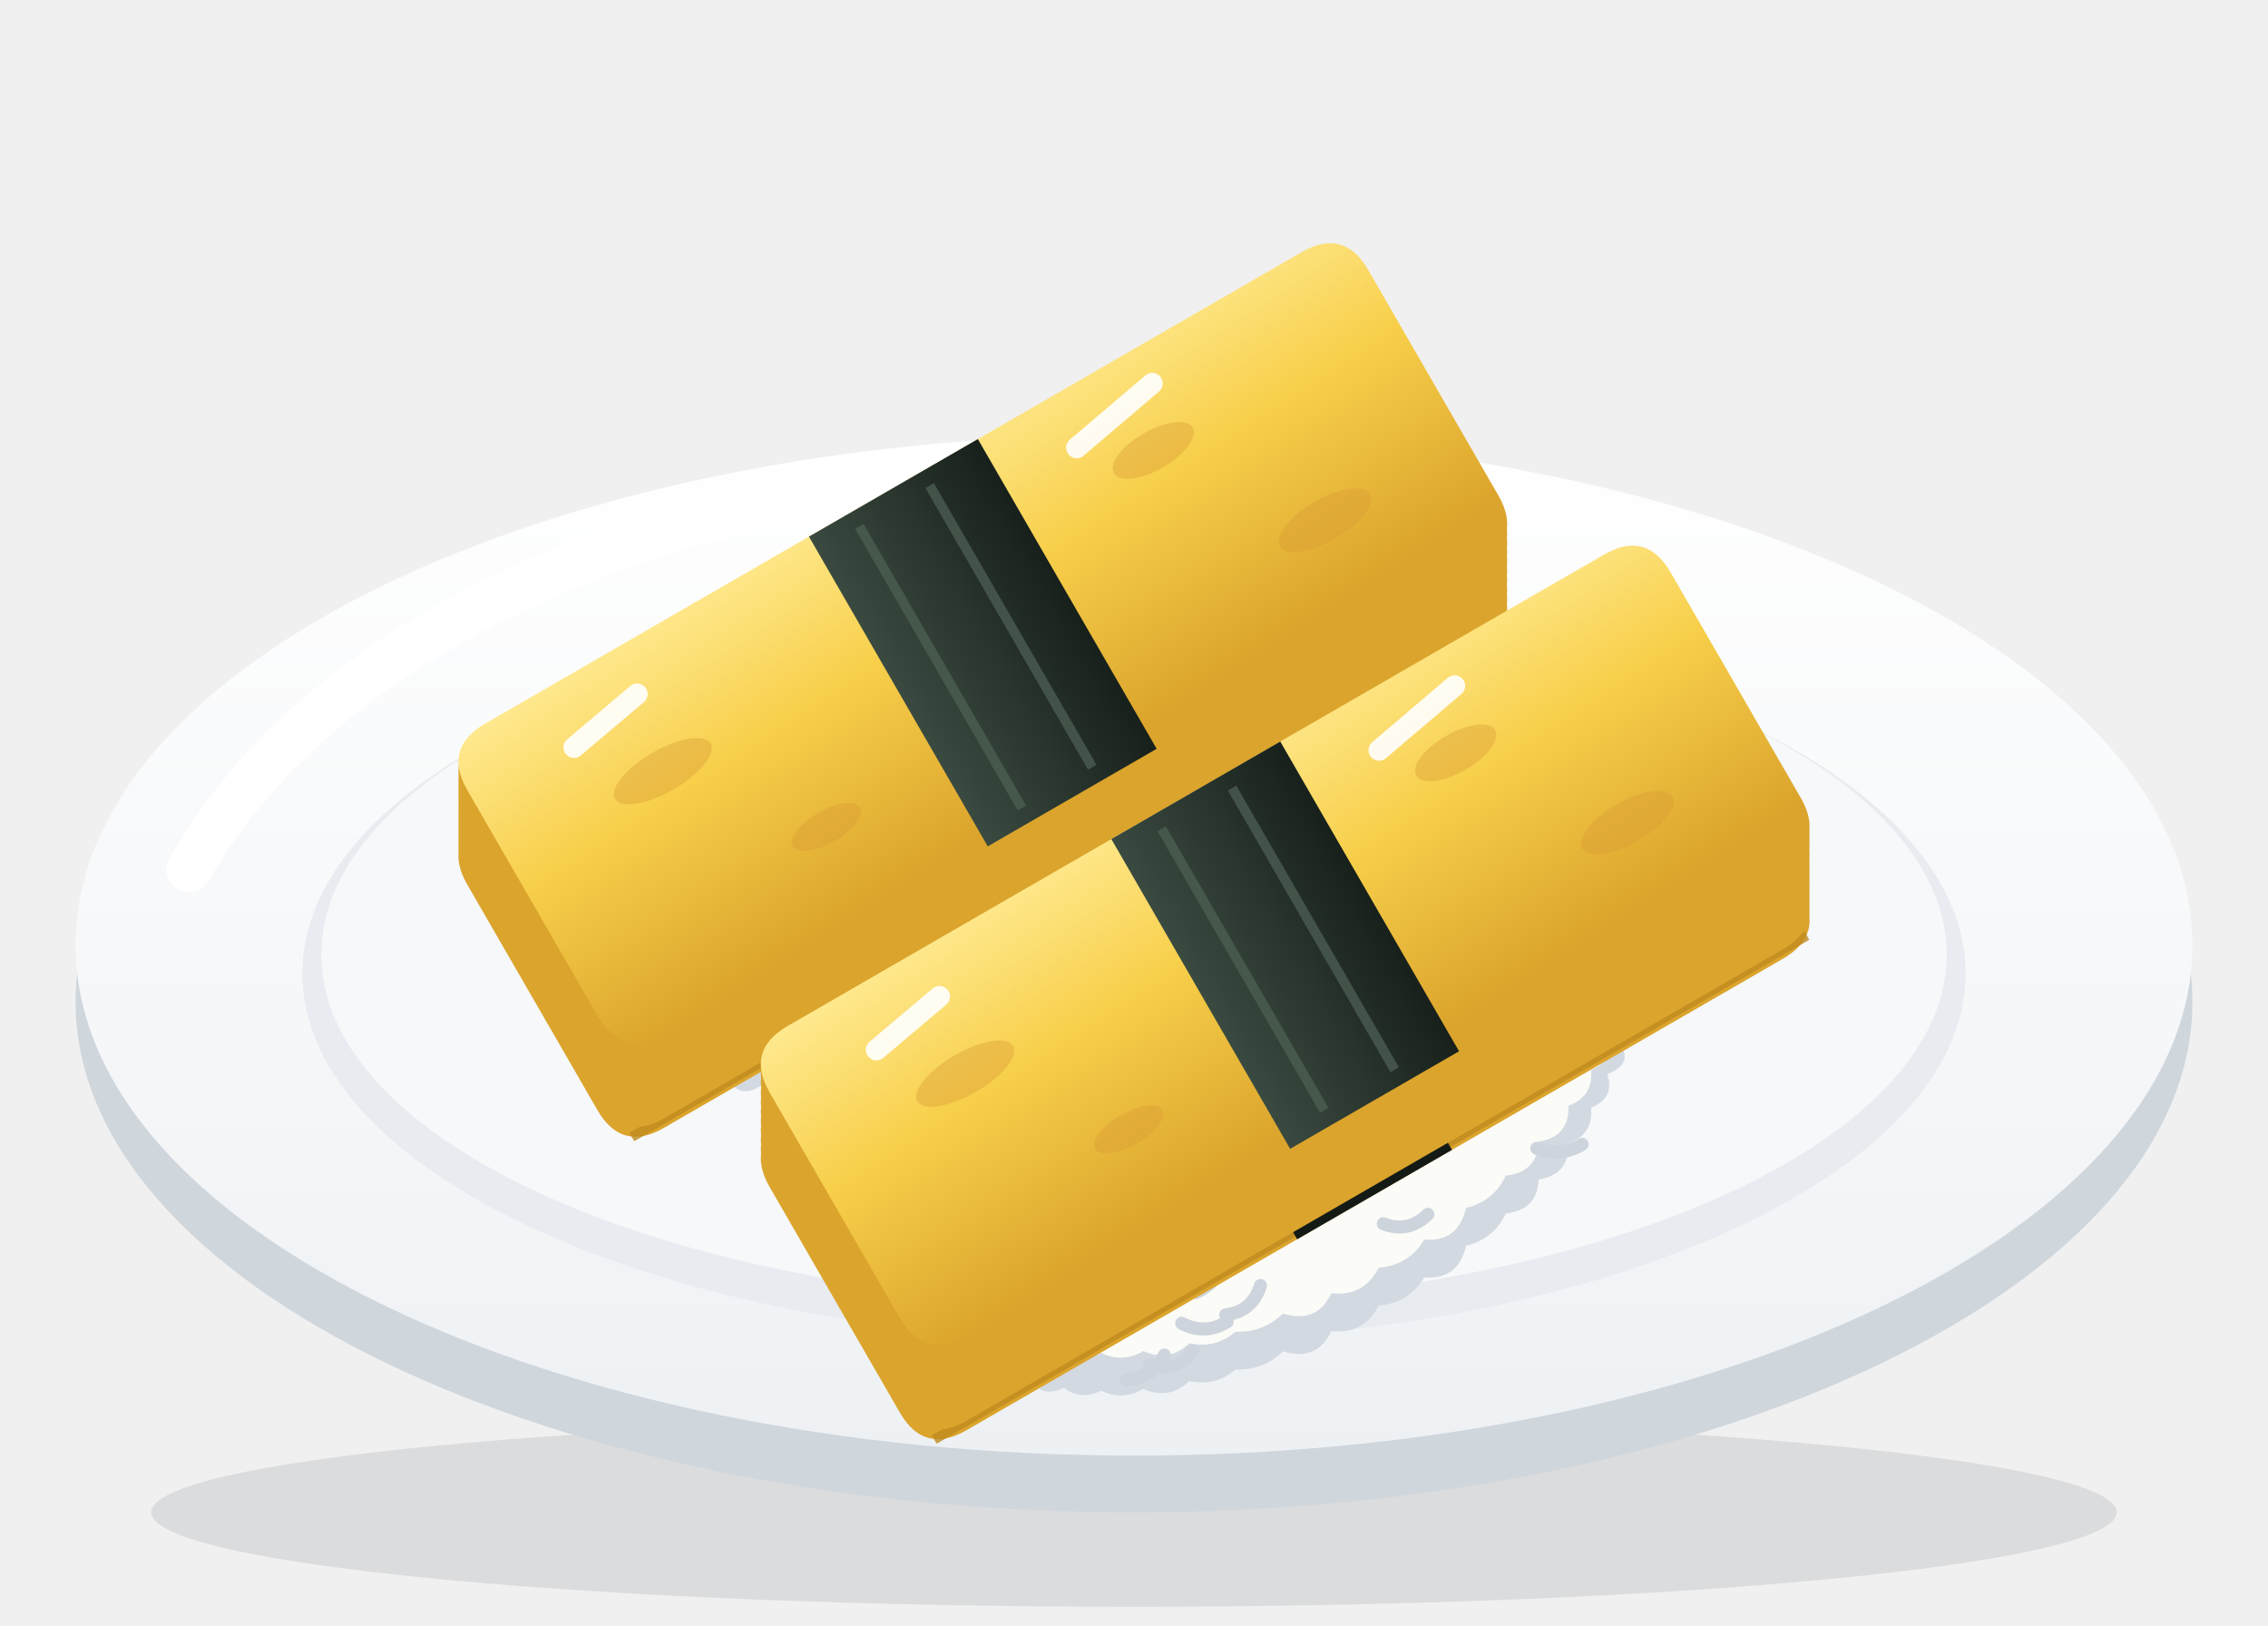
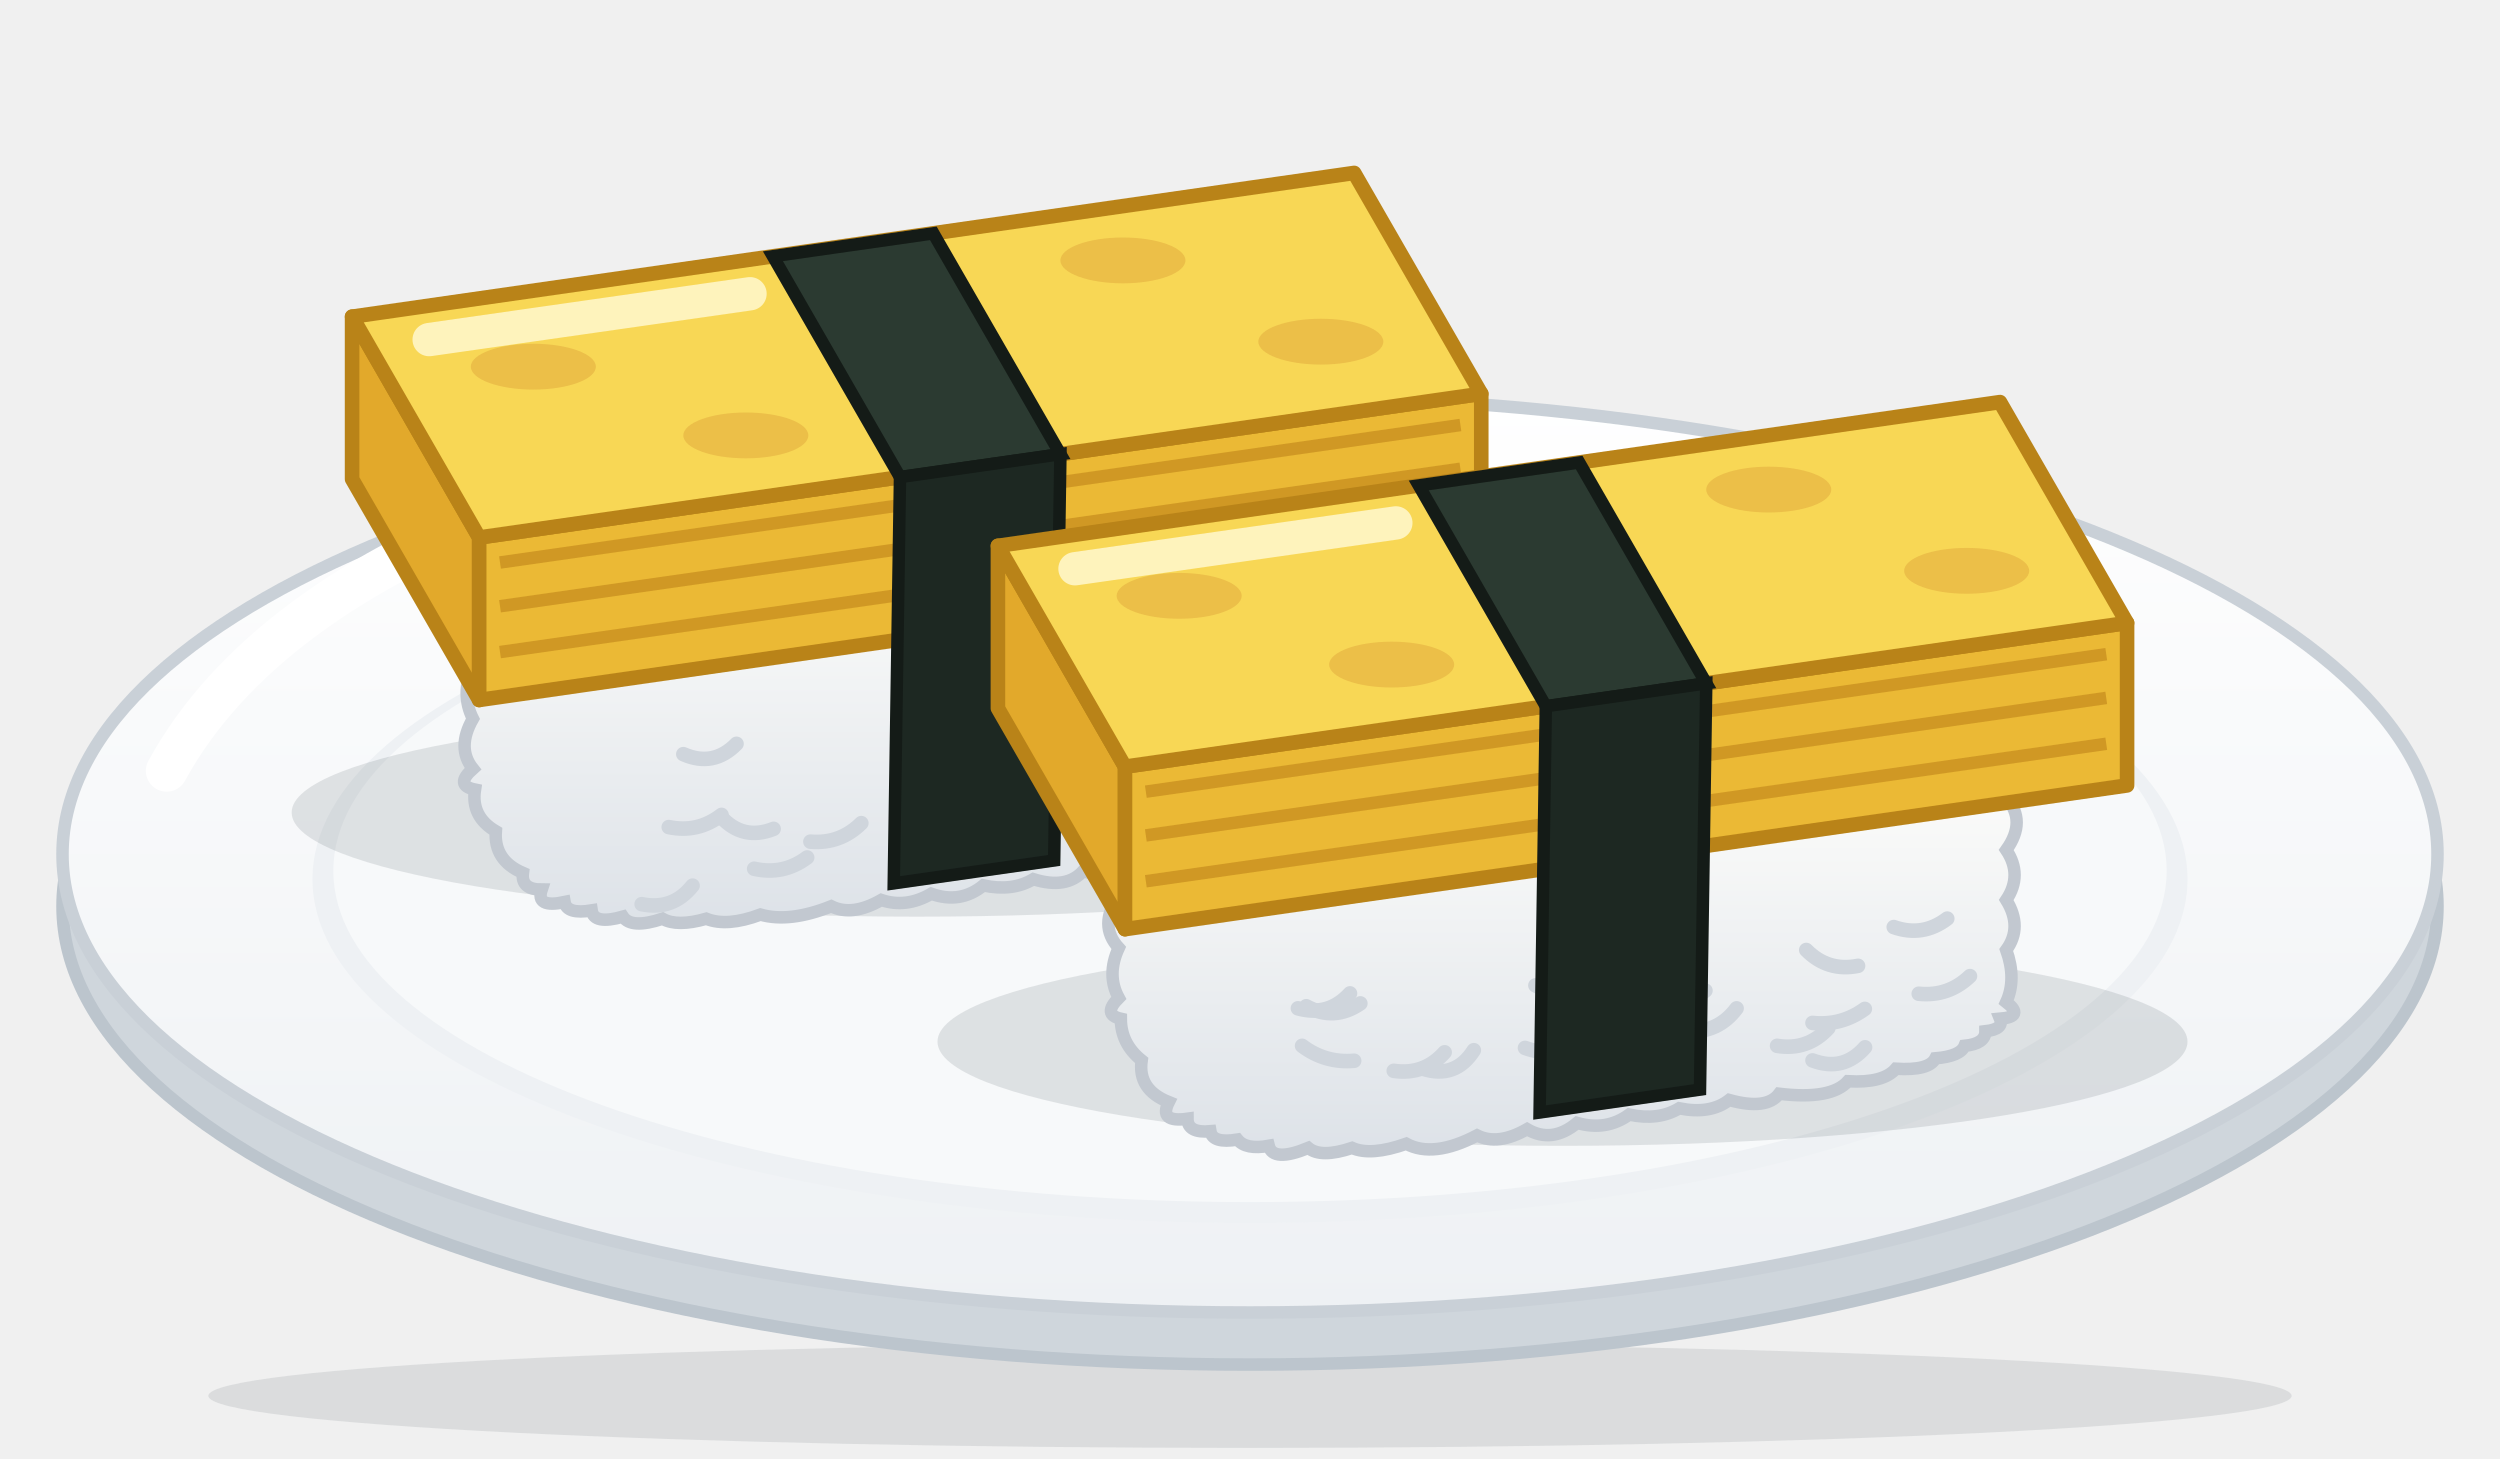
- <svg xmlns="http://www.w3.org/2000/svg" viewBox="0 10 120 86">
+ <svg xmlns="http://www.w3.org/2000/svg" viewBox="0 24 120 70">
  <defs>
    <filter id="soft" x="-20%" y="-50%" width="140%" height="200%">
-       <feGaussianBlur stdDeviation="0.8" />
+       <feGaussianBlur stdDeviation="0.7" />
    </filter>
    <linearGradient id="plate" x1="0" y1="0" x2="0" y2="1">
      <stop offset="0" stop-color="#ffffff" />
      <stop offset="1" stop-color="#eef1f4" />
    </linearGradient>
-     <linearGradient id="t" x1="0" y1="0" x2="0.15" y2="1">
-       <stop offset="0" stop-color="#ffe98f" />
-       <stop offset="0.45" stop-color="#f7cf4a" />
-       <stop offset="1" stop-color="#dba42c" />
+     <linearGradient id="rice" x1="0" y1="0" x2="0" y2="1">
+       <stop offset="0.3" stop-color="#fdfdfb" />
+       <stop offset="1" stop-color="#dde2e8" />
    </linearGradient>
-     <linearGradient id="band" x1="0" y1="0" x2="1" y2="0">
-       <stop offset="0" stop-color="#3a4a40" />
+     <linearGradient id="nori" x1="0" y1="0" x2="1" y2="0">
+       <stop offset="0" stop-color="#2b3830" />
+       <stop offset="0.35" stop-color="#3d4c43" />
      <stop offset="1" stop-color="#18201b" />
    </linearGradient>
+     <radialGradient id="roe" cx="0.36" cy="0.32" r="0.72">
+       <stop offset="0" stop-color="#ffc99c" />
+       <stop offset="0.4" stop-color="#f7702e" />
+       <stop offset="0.85" stop-color="#cf3c10" />
+       <stop offset="1" stop-color="#93270a" />
+     </radialGradient>
  </defs>
-   <ellipse cx="60" cy="90" rx="52" ry="5" fill="#1c2b36" opacity="0.10" />
-   <ellipse cx="60" cy="63" rx="56" ry="27" fill="#cfd6dc" />
-   <ellipse cx="60" cy="60" rx="56" ry="27" fill="url(#plate)" />
-   <ellipse cx="60" cy="61.5" rx="44" ry="19.5" fill="#e8ecf0" />
-   <ellipse cx="60" cy="60.5" rx="43" ry="18.5" fill="#f6f8fa" />
-   <path d="M10 56 C18 42 38 35 60 34" fill="none" stroke="#fff" stroke-width="2.4" stroke-linecap="round" />
-   <g transform="translate(52 54.5) rotate(-30) scale(0.86)">
-     <path d="M23 0 Q23.8 0.9 22.8 1.6 Q23.4 2.9 22.1 3.2 Q22.7 4.9 20.9 4.8 Q21 6.4 19.3 6.2 Q18.8 7.4 17.4 7.5 Q16.8 9.2 15.1 8.7 Q14.1 9.9 12.4 9.7 Q11.2 10.9 9.6 10.5 Q8.1 11.3 6.5 11 Q5 11.8 3.3 11.4 Q1.7 12.1 0 11.5 Q-1.7 12.1 -3.3 11.4 Q-5 12 -6.5 11 Q-8.3 12.2 -9.6 10.5 Q-11.3 11.2 -12.4 9.7 Q-14.3 10.5 -15.1 8.7 Q-16.8 9.3 -17.4 7.5 Q-19.2 8 -19.3 6.2 Q-20.9 6.3 -20.9 4.8 Q-22.3 4.5 -22.1 3.2 Q-23.1 2.7 -22.8 1.6 Q-23.6 0.9 -23 0 Q-23.7 -0.9 -22.8 -1.6 Q-23.4 -2.8 -22.1 -3.2 Q-22.3 -4.6 -20.9 -4.8 Q-20.6 -6 -19.3 -6.2 Q-19 -7.8 -17.4 -7.5 Q-16.6 -8.9 -15.1 -8.7 Q-14.2 -10.4 -12.4 -9.7 Q-11.2 -10.7 -9.6 -10.5 Q-8.1 -11.3 -6.5 -11 Q-5 -11.9 -3.3 -11.4 Q-1.7 -12.6 -0 -11.5 Q1.7 -12.1 3.3 -11.4 Q5 -12.2 6.5 -11 Q8.1 -11.3 9.6 -10.5 Q11.3 -11.3 12.4 -9.7 Q14.1 -10 15.1 -8.7 Q16.6 -8.9 17.4 -7.5 Q19 -7.8 19.3 -6.2 Q20.5 -5.9 20.9 -4.8 Q22.1 -4.4 22.1 -3.2 Q23 -2.7 22.8 -1.6 Q24 -1 23 0 Z" fill="#d3d9e1" />
+   <ellipse cx="60" cy="91" rx="50" ry="2.5" fill="#1c2b36" opacity="0.10" />
+   <ellipse cx="60" cy="67.5" rx="57" ry="22" fill="#cfd6dc" stroke="#bcc5cd" stroke-width="0.6" />
+   <ellipse cx="60" cy="65" rx="57" ry="22" fill="url(#plate)" stroke="#c9d0d7" stroke-width="0.6" />
+   <ellipse cx="60" cy="66.2" rx="45" ry="16.5" fill="#eef1f4" />
+   <ellipse cx="60" cy="65.8" rx="44" ry="15.9" fill="#f7f9fa" />
+   <path d="M8 61 C14 50 32 44 54 43" fill="none" stroke="#fff" stroke-width="2" stroke-linecap="round" />
+   <g>
+     <ellipse cx="44" cy="63" rx="30" ry="5" fill="#1c2b36" opacity="0.12" />
+     <path d="M22.7 51.2 Q22.3 50.7 23 50.4 Q22.3 49.8 23.7 49.7 Q23.7 48.7 25.7 48.2 Q26.1 47.3 27.7 46.8 Q27.3 46.1 28.6 46.3 Q28.4 45.6 29.7 45.8 Q29.8 45.2 31.2 45.4 Q31.7 44.8 33.1 44.9 Q33.8 44.1 35.7 44.5 Q36.6 43.4 38.6 44 Q39.7 43 41.5 43.6 Q42.8 42.4 44.4 43.2 Q46 42 47.3 42.8 Q49 41.6 50 42.5 Q51.3 41.9 52.1 42.4 Q53.3 41.9 53.8 42.4 Q54.9 41.9 55.2 42.4 Q56.6 41.8 56.5 42.6 Q57.6 42.2 57.5 43 Q58.4 42.8 58.4 43.4 Q60.8 44.1 62 45.5 Q63 45.7 62.9 46.4 Q64.4 47 64.2 48.4 Q65.7 49.1 65.2 50.4 Q65.8 50.8 65.3 51.3 Q65.8 52.5 65.3 53.8 Q65.8 55 65.3 56.2 Q66.2 57.5 65.3 58.6 Q66.3 60.1 65.3 61.1 Q66.1 61.8 65 61.9 Q65.3 62.4 64.3 62.5 Q64.6 63.2 63.3 63.2 Q63.1 63.7 61.9 63.8 Q61.4 64.3 60 64.3 Q59.5 65 57.7 64.9 Q56.5 65.6 54.4 65.5 Q53.9 66.5 52 65.8 Q51.2 66.7 49.6 66.2 Q48.6 66.8 47.2 66.5 Q46.1 67.4 44.7 66.9 Q43.5 67.6 42.3 67.2 Q40.9 68 39.9 67.5 Q37.9 68.3 36.5 67.9 Q34.9 68.5 33.9 68.1 Q32.5 68.5 31.8 68.1 Q30.3 68.6 29.9 68 Q28.5 68.4 28.4 67.7 Q27.2 67.9 27.1 67.3 Q25.7 67.6 26 66.7 Q25 66.7 25.1 65.9 Q23.7 65.3 23.8 63.9 Q22.6 63.2 22.8 61.9 Q21.8 61.7 22.7 60.9 Q21.9 59.9 22.7 58.5 Q22.1 57.3 22.7 56 Q21.9 54.8 22.7 53.6 Q21.8 52.3 22.7 51.2 Z" fill="url(#rice)" stroke="#c2c8d0" stroke-width="0.6" />
+     <path d="M32.8 60.2 q1.3 0.9 2.6 0" transform="rotate(-11 32.8 60.2)" fill="none" stroke="#cfd5dc" stroke-width="0.7" stroke-linecap="round" />
+     <path d="M62 60.7 q1.3 0.7 2.6 0" transform="rotate(0 62 60.7)" fill="none" stroke="#cfd5dc" stroke-width="0.7" stroke-linecap="round" />
+     <path d="M34.6 63.2 q1.3 0.9 2.6 0" transform="rotate(13 34.6 63.2)" fill="none" stroke="#cfd5dc" stroke-width="0.7" stroke-linecap="round" />
+     <path d="M58.3 56.9 q1.3 0.5 2.6 0" transform="rotate(-17 58.3 56.9)" fill="none" stroke="#cfd5dc" stroke-width="0.7" stroke-linecap="round" />
+     <path d="M36.2 65.7 q1.3 0.6 2.6 0" transform="rotate(-12 36.2 65.7)" fill="none" stroke="#cfd5dc" stroke-width="0.7" stroke-linecap="round" />
+     <path d="M49.6 63.5 q1.3 0.7 2.6 0" transform="rotate(-17 49.6 63.5)" fill="none" stroke="#cfd5dc" stroke-width="0.7" stroke-linecap="round" />
+     <path d="M32.1 63.7 q1.3 0.6 2.6 0" transform="rotate(-13 32.1 63.7)" fill="none" stroke="#cfd5dc" stroke-width="0.7" stroke-linecap="round" />
+     <path d="M30.8 67.4 q1.3 0.8 2.6 0" transform="rotate(-20 30.8 67.4)" fill="none" stroke="#cfd5dc" stroke-width="0.7" stroke-linecap="round" />
+     <path d="M60.6 61.1 q1.3 0.8 2.6 0" transform="rotate(-25 60.6 61.1)" fill="none" stroke="#cfd5dc" stroke-width="0.7" stroke-linecap="round" />
+     <path d="M49.4 59.5 q1.3 0.5 2.6 0" transform="rotate(11 49.4 59.5)" fill="none" stroke="#cfd5dc" stroke-width="0.7" stroke-linecap="round" />
+     <path d="M47.4 61.9 q1.3 0.8 2.6 0" transform="rotate(16 47.4 61.9)" fill="none" stroke="#cfd5dc" stroke-width="0.7" stroke-linecap="round" />
+     <path d="M38.9 64.4 q1.3 0.6 2.6 0" transform="rotate(-20 38.9 64.4)" fill="none" stroke="#cfd5dc" stroke-width="0.7" stroke-linecap="round" />
+     <path d="M49.9 59.8 q1.3 0.8 2.6 0" transform="rotate(22 49.9 59.8)" fill="none" stroke="#cfd5dc" stroke-width="0.7" stroke-linecap="round" />
+     <path d="M61 60.8 q1.3 0.8 2.6 0" transform="rotate(5 61 60.8)" fill="none" stroke="#cfd5dc" stroke-width="0.7" stroke-linecap="round" />
+     <path d="M43.1 65.7 q1.3 0.9 2.6 0" transform="rotate(-22 43.1 65.7)" fill="none" stroke="#cfd5dc" stroke-width="0.7" stroke-linecap="round" />
+     <path d="M47.1 59.6 q1.3 0.6 2.6 0" transform="rotate(-23 47.1 59.6)" fill="none" stroke="#cfd5dc" stroke-width="0.7" stroke-linecap="round" />
+     <path d="M16.9 47 L23 57.6 L23 49.8 L16.9 39.2 Z" fill="#e2a92b" stroke="#b98318" stroke-width="0.7" stroke-linejoin="round" />
+     <path d="M23 57.6 L71.1 50.7 L71.1 42.9 L23 49.8 Z" fill="#ebb935" stroke="#b98318" stroke-width="0.7" stroke-linejoin="round" />
+     <path d="M24 55.3 L70.1 48.7" stroke="#c9901f" stroke-width="0.6" opacity="0.8" />
+     <path d="M24 53.1 L70.1 46.5" stroke="#c9901f" stroke-width="0.6" opacity="0.8" />
+     <path d="M24 51 L70.1 44.4" stroke="#c9901f" stroke-width="0.6" opacity="0.8" />
+     <path d="M16.9 39.2 L65 32.3 L71.1 42.9 L23 49.8 Z" fill="#f8d755" stroke="#b98318" stroke-width="0.7" stroke-linejoin="round" />
+     <ellipse cx="25.6" cy="41.6" rx="3" ry="1.1" fill="#d99a35" opacity="0.4" />
+     <ellipse cx="35.8" cy="44.9" rx="3" ry="1.1" fill="#d99a35" opacity="0.4" />
+     <ellipse cx="53.9" cy="36.5" rx="3" ry="1.1" fill="#d99a35" opacity="0.4" />
+     <ellipse cx="63.4" cy="40.4" rx="3" ry="1.1" fill="#d99a35" opacity="0.4" />
+     <path d="M20.6 40.3 L36 38.1" stroke="#fff6c8" stroke-width="1.6" stroke-linecap="round" opacity="0.9" />
+     <path d="M37.1 36.3 L44.8 35.2 L50.9 45.8 L43.2 46.9 Z" fill="#2b3a31" stroke="#141b17" stroke-width="0.6" />
+     <path d="M43.2 46.9 L50.9 45.8 L50.6 65.3 L42.9 66.4 Z" fill="#1d2822" stroke="#141b17" stroke-width="0.6" />
  </g>
-   <g transform="translate(52 52.5) rotate(-30) scale(0.86)">
-     <path d="M23 0 Q23.8 0.9 22.8 1.6 Q23.4 2.9 22.1 3.2 Q22.7 4.9 20.9 4.8 Q21 6.4 19.3 6.2 Q18.8 7.4 17.4 7.5 Q16.8 9.2 15.1 8.7 Q14.1 9.9 12.4 9.7 Q11.2 10.9 9.6 10.5 Q8.1 11.3 6.5 11 Q5 11.8 3.3 11.4 Q1.7 12.1 0 11.5 Q-1.7 12.1 -3.3 11.4 Q-5 12 -6.5 11 Q-8.3 12.2 -9.6 10.5 Q-11.3 11.2 -12.4 9.7 Q-14.3 10.5 -15.1 8.7 Q-16.8 9.3 -17.4 7.5 Q-19.2 8 -19.3 6.2 Q-20.9 6.3 -20.9 4.8 Q-22.3 4.5 -22.1 3.2 Q-23.1 2.7 -22.8 1.6 Q-23.6 0.9 -23 0 Q-23.7 -0.9 -22.8 -1.6 Q-23.4 -2.8 -22.1 -3.2 Q-22.3 -4.6 -20.9 -4.8 Q-20.6 -6 -19.3 -6.2 Q-19 -7.8 -17.4 -7.5 Q-16.6 -8.9 -15.1 -8.7 Q-14.2 -10.4 -12.4 -9.7 Q-11.2 -10.7 -9.6 -10.5 Q-8.1 -11.3 -6.5 -11 Q-5 -11.9 -3.3 -11.4 Q-1.7 -12.6 -0 -11.5 Q1.7 -12.1 3.3 -11.4 Q5 -12.2 6.5 -11 Q8.1 -11.3 9.6 -10.5 Q11.3 -11.3 12.4 -9.7 Q14.1 -10 15.1 -8.7 Q16.6 -8.9 17.4 -7.5 Q19 -7.8 19.3 -6.2 Q20.5 -5.9 20.9 -4.8 Q22.1 -4.4 22.1 -3.2 Q23 -2.7 22.8 -1.6 Q24 -1 23 0 Z" fill="#fbfbf8" />
-   </g>
-   <g transform="translate(52 50.5) rotate(-30) scale(0.86)">
-     <path d="M23 0 Q23.8 0.9 22.8 1.6 Q23.4 2.9 22.1 3.2 Q22.7 4.9 20.9 4.8 Q21 6.4 19.3 6.2 Q18.8 7.4 17.4 7.5 Q16.8 9.2 15.1 8.7 Q14.1 9.9 12.4 9.7 Q11.2 10.9 9.6 10.5 Q8.1 11.3 6.5 11 Q5 11.8 3.3 11.4 Q1.7 12.1 0 11.5 Q-1.7 12.1 -3.3 11.4 Q-5 12 -6.5 11 Q-8.3 12.2 -9.6 10.5 Q-11.3 11.2 -12.4 9.7 Q-14.3 10.5 -15.1 8.7 Q-16.8 9.3 -17.4 7.5 Q-19.2 8 -19.3 6.2 Q-20.9 6.3 -20.9 4.8 Q-22.3 4.5 -22.1 3.2 Q-23.1 2.7 -22.8 1.6 Q-23.6 0.9 -23 0 Q-23.7 -0.9 -22.8 -1.6 Q-23.4 -2.8 -22.1 -3.2 Q-22.3 -4.6 -20.9 -4.8 Q-20.6 -6 -19.3 -6.2 Q-19 -7.8 -17.4 -7.5 Q-16.6 -8.9 -15.1 -8.7 Q-14.2 -10.4 -12.4 -9.7 Q-11.2 -10.7 -9.6 -10.5 Q-8.1 -11.3 -6.5 -11 Q-5 -11.9 -3.3 -11.4 Q-1.7 -12.6 -0 -11.5 Q1.7 -12.1 3.3 -11.4 Q5 -12.2 6.5 -11 Q8.1 -11.3 9.6 -10.5 Q11.3 -11.3 12.4 -9.7 Q14.1 -10 15.1 -8.7 Q16.6 -8.9 17.4 -7.5 Q19 -7.8 19.3 -6.2 Q20.5 -5.9 20.9 -4.8 Q22.1 -4.4 22.1 -3.2 Q23 -2.7 22.8 -1.6 Q24 -1 23 0 Z" fill="#fbfbf8" />
-   </g>
-   <g transform="translate(52 48.5) rotate(-30) scale(0.86)">
-     <path d="M23 0 Q23.8 0.9 22.8 1.6 Q23.4 2.9 22.1 3.2 Q22.7 4.9 20.9 4.8 Q21 6.4 19.3 6.2 Q18.8 7.4 17.4 7.5 Q16.8 9.2 15.1 8.7 Q14.1 9.9 12.4 9.7 Q11.2 10.9 9.6 10.5 Q8.1 11.3 6.5 11 Q5 11.8 3.3 11.4 Q1.7 12.1 0 11.5 Q-1.7 12.1 -3.3 11.4 Q-5 12 -6.5 11 Q-8.3 12.2 -9.6 10.5 Q-11.3 11.2 -12.4 9.7 Q-14.3 10.5 -15.1 8.7 Q-16.8 9.3 -17.4 7.5 Q-19.2 8 -19.3 6.2 Q-20.9 6.3 -20.9 4.8 Q-22.3 4.5 -22.1 3.2 Q-23.1 2.7 -22.8 1.6 Q-23.6 0.9 -23 0 Q-23.7 -0.9 -22.8 -1.6 Q-23.4 -2.8 -22.1 -3.2 Q-22.3 -4.6 -20.9 -4.8 Q-20.6 -6 -19.3 -6.2 Q-19 -7.8 -17.4 -7.5 Q-16.6 -8.9 -15.1 -8.7 Q-14.2 -10.4 -12.4 -9.7 Q-11.2 -10.7 -9.6 -10.5 Q-8.1 -11.3 -6.5 -11 Q-5 -11.9 -3.3 -11.4 Q-1.7 -12.6 -0 -11.5 Q1.7 -12.1 3.3 -11.4 Q5 -12.2 6.5 -11 Q8.1 -11.3 9.6 -10.5 Q11.3 -11.3 12.4 -9.7 Q14.1 -10 15.1 -8.7 Q16.6 -8.9 17.4 -7.5 Q19 -7.8 19.3 -6.2 Q20.5 -5.9 20.9 -4.8 Q22.1 -4.4 22.1 -3.2 Q23 -2.7 22.8 -1.6 Q24 -1 23 0 Z" fill="#fbfbf8" />
-   </g>
-   <g transform="translate(52 52.5) rotate(-30) scale(0.86)">
-     <path d="M-5.6 7.6 q1.4 1.2 2.8 0" transform="rotate(17 -5.6 7.6)" fill="none" stroke="#cdd4dc" stroke-width="0.8" stroke-linecap="round" />
-     <path d="M-16.7 8.2 q1.4 0.8 2.8 0" transform="rotate(-16 -16.7 8.2)" fill="none" stroke="#cdd4dc" stroke-width="0.8" stroke-linecap="round" />
-     <path d="M-5.2 4.5 q1.4 0.7 2.8 0" transform="rotate(-21 -5.2 4.5)" fill="none" stroke="#cdd4dc" stroke-width="0.8" stroke-linecap="round" />
-     <path d="M7.7 5.3 q1.4 0.7 2.8 0" transform="rotate(4 7.7 5.3)" fill="none" stroke="#cdd4dc" stroke-width="0.8" stroke-linecap="round" />
-     <path d="M4.2 9.6 q1.4 1.1 2.8 0" transform="rotate(30 4.2 9.6)" fill="none" stroke="#cdd4dc" stroke-width="0.8" stroke-linecap="round" />
-     <path d="M-6.8 6.3 q1.4 1.2 2.8 0" transform="rotate(17 -6.8 6.3)" fill="none" stroke="#cdd4dc" stroke-width="0.8" stroke-linecap="round" />
-     <path d="M-12.7 5.8 q1.4 0.9 2.8 0" transform="rotate(-1 -12.7 5.8)" fill="none" stroke="#cdd4dc" stroke-width="0.8" stroke-linecap="round" />
-     <path d="M15.8 8.4 q1.4 0.8 2.8 0" transform="rotate(22 15.8 8.4)" fill="none" stroke="#cdd4dc" stroke-width="0.8" stroke-linecap="round" />
-     <path d="M-3.6 6.6 q1.4 0.8 2.8 0" transform="rotate(-15 -3.6 6.6)" fill="none" stroke="#cdd4dc" stroke-width="0.8" stroke-linecap="round" />
-     <path d="M5.8 5.2 q1.4 0.9 2.8 0" transform="rotate(-25 5.8 5.2)" fill="none" stroke="#cdd4dc" stroke-width="0.8" stroke-linecap="round" />
-   </g>
-   <g transform="translate(52 49) rotate(-30) scale(0.86)">
-     <path d="M-29 -11 H29 Q32 -11 32 -8 V8 Q32 11 29 11 H-29 Q-32 11 -32 8 V-8 Q-32 -11 -29 -11 Z" fill="#dba42c" />
-     <path d="M-31 8.5 H31 M-31 10.5 H31" stroke="#bf8a1e" stroke-width="0.6" opacity="0.8" />
-     <path d="M-5.5 -11 H5.5 V11 H-5.5 Z" fill="#141b17" />
-   </g>
-   <g transform="translate(52 48.5) rotate(-30) scale(0.86)">
-     <path d="M-29 -11 H29 Q32 -11 32 -8 V8 Q32 11 29 11 H-29 Q-32 11 -32 8 V-8 Q-32 -11 -29 -11 Z" fill="#dba42c" />
-   </g>
-   <g transform="translate(52 48) rotate(-30) scale(0.86)">
-     <path d="M-29 -11 H29 Q32 -11 32 -8 V8 Q32 11 29 11 H-29 Q-32 11 -32 8 V-8 Q-32 -11 -29 -11 Z" fill="#dba42c" />
-   </g>
-   <g transform="translate(52 47.5) rotate(-30) scale(0.86)">
-     <path d="M-29 -11 H29 Q32 -11 32 -8 V8 Q32 11 29 11 H-29 Q-32 11 -32 8 V-8 Q-32 -11 -29 -11 Z" fill="#dba42c" />
-   </g>
-   <g transform="translate(52 47) rotate(-30) scale(0.86)">
-     <path d="M-29 -11 H29 Q32 -11 32 -8 V8 Q32 11 29 11 H-29 Q-32 11 -32 8 V-8 Q-32 -11 -29 -11 Z" fill="#dba42c" />
-   </g>
-   <g transform="translate(52 46.5) rotate(-30) scale(0.86)">
-     <path d="M-29 -11 H29 Q32 -11 32 -8 V8 Q32 11 29 11 H-29 Q-32 11 -32 8 V-8 Q-32 -11 -29 -11 Z" fill="#dba42c" />
-   </g>
-   <g transform="translate(52 46) rotate(-30) scale(0.86)">
-     <path d="M-29 -11 H29 Q32 -11 32 -8 V8 Q32 11 29 11 H-29 Q-32 11 -32 8 V-8 Q-32 -11 -29 -11 Z" fill="#dba42c" />
-   </g>
-   <g transform="translate(52 45.5) rotate(-30) scale(0.86)">
-     <path d="M-29 -11 H29 Q32 -11 32 -8 V8 Q32 11 29 11 H-29 Q-32 11 -32 8 V-8 Q-32 -11 -29 -11 Z" fill="#dba42c" />
-   </g>
-   <g transform="translate(52 45) rotate(-30) scale(0.86)">
-     <path d="M-29 -11 H29 Q32 -11 32 -8 V8 Q32 11 29 11 H-29 Q-32 11 -32 8 V-8 Q-32 -11 -29 -11 Z" fill="#dba42c" />
-   </g>
-   <g transform="translate(52 44.5) rotate(-30) scale(0.86)">
-     <path d="M-29 -11 H29 Q32 -11 32 -8 V8 Q32 11 29 11 H-29 Q-32 11 -32 8 V-8 Q-32 -11 -29 -11 Z" fill="#dba42c" />
-   </g>
-   <g transform="translate(52 44) rotate(-30) scale(0.86)">
-     <clipPath id="c0">
-       <path d="M-29 -11 H29 Q32 -11 32 -8 V8 Q32 11 29 11 H-29 Q-32 11 -32 8 V-8 Q-32 -11 -29 -11 Z" />
-     </clipPath>
-     <path d="M-29 -11 H29 Q32 -11 32 -8 V8 Q32 11 29 11 H-29 Q-32 11 -32 8 V-8 Q-32 -11 -29 -11 Z" fill="url(#t)" />
-     <g clip-path="url(#c0)">
-       <g fill="#d99a35" opacity="0.4">
-         <ellipse cx="-21" cy="-3" rx="3.4" ry="1.3" />
-         <ellipse cx="-14" cy="5" rx="2.4" ry="1" />
-         <ellipse cx="15" cy="-5" rx="2.8" ry="1.2" />
-         <ellipse cx="22" cy="4" rx="3.2" ry="1.3" />
-       </g>
-       <path d="M-6 -12 H6 V12 H-6 Z" fill="url(#band)" />
-       <path d="M-3 -10 V10 M2 -10 V10" stroke="#4b5d51" stroke-width="0.6" opacity="0.8" />
-       <path d="M-25 -7 l5 -0.9" stroke="#fff" stroke-width="1.3" stroke-linecap="round" opacity="0.9" />
-       <path d="M11 -7.5 l6 -1.1" stroke="#fff" stroke-width="1.3" stroke-linecap="round" opacity="0.9" />
-     </g>
-   </g>
-   <g transform="translate(68 70.5) rotate(-30) scale(0.86)">
-     <path d="M23 0 Q23.6 0.9 22.8 1.6 Q23.6 2.9 22.1 3.2 Q22.2 4.5 20.9 4.8 Q21.1 6.5 19.3 6.2 Q19 7.7 17.4 7.5 Q16.7 9 15.1 8.7 Q14.2 10.4 12.4 9.7 Q11.4 11.3 9.6 10.5 Q8.2 11.5 6.5 11 Q5 12.6 3.3 11.4 Q1.7 12.3 0 11.5 Q-1.7 12.6 -3.3 11.4 Q-5 12.6 -6.5 11 Q-8.2 11.4 -9.6 10.5 Q-11.2 10.8 -12.4 9.7 Q-14.1 10.1 -15.1 8.7 Q-16.6 8.7 -17.4 7.5 Q-18.8 7.4 -19.3 6.2 Q-20.7 6.1 -20.9 4.8 Q-22.1 4.5 -22.1 3.2 Q-23.7 3 -22.8 1.6 Q-23.5 0.9 -23 0 Q-24.3 -1 -22.8 -1.6 Q-23.5 -2.9 -22.1 -3.2 Q-22.5 -4.7 -20.9 -4.8 Q-20.5 -5.9 -19.3 -6.2 Q-18.8 -7.5 -17.4 -7.5 Q-16.5 -8.7 -15.1 -8.7 Q-14 -9.9 -12.4 -9.7 Q-11.4 -11.4 -9.6 -10.5 Q-8.2 -11.6 -6.5 -11 Q-5 -12 -3.3 -11.4 Q-1.7 -12.7 -0 -11.5 Q1.7 -12.1 3.3 -11.4 Q5 -12.6 6.5 -11 Q8.2 -11.6 9.6 -10.5 Q11.3 -11 12.4 -9.7 Q14 -9.9 15.1 -8.7 Q16.7 -9 17.4 -7.5 Q18.8 -7.4 19.3 -6.2 Q21 -6.4 20.9 -4.8 Q22.5 -4.7 22.1 -3.2 Q23 -2.7 22.8 -1.6 Q23.9 -1 23 0 Z" fill="#d3d9e1" />
-   </g>
-   <g transform="translate(68 68.5) rotate(-30) scale(0.86)">
-     <path d="M23 0 Q23.6 0.9 22.8 1.6 Q23.6 2.9 22.1 3.2 Q22.2 4.5 20.9 4.8 Q21.1 6.5 19.3 6.2 Q19 7.7 17.4 7.5 Q16.7 9 15.1 8.7 Q14.2 10.4 12.4 9.7 Q11.4 11.3 9.6 10.5 Q8.2 11.5 6.5 11 Q5 12.6 3.3 11.4 Q1.7 12.3 0 11.5 Q-1.7 12.6 -3.3 11.4 Q-5 12.6 -6.5 11 Q-8.2 11.4 -9.6 10.5 Q-11.2 10.8 -12.4 9.7 Q-14.1 10.1 -15.1 8.7 Q-16.6 8.7 -17.4 7.5 Q-18.8 7.4 -19.3 6.2 Q-20.7 6.1 -20.9 4.8 Q-22.1 4.5 -22.1 3.2 Q-23.7 3 -22.8 1.6 Q-23.5 0.9 -23 0 Q-24.3 -1 -22.8 -1.6 Q-23.5 -2.9 -22.1 -3.2 Q-22.5 -4.7 -20.9 -4.8 Q-20.5 -5.9 -19.3 -6.2 Q-18.8 -7.5 -17.4 -7.5 Q-16.5 -8.7 -15.1 -8.7 Q-14 -9.9 -12.4 -9.7 Q-11.4 -11.4 -9.6 -10.5 Q-8.2 -11.6 -6.5 -11 Q-5 -12 -3.3 -11.4 Q-1.7 -12.7 -0 -11.5 Q1.7 -12.1 3.3 -11.4 Q5 -12.6 6.5 -11 Q8.2 -11.6 9.6 -10.5 Q11.3 -11 12.4 -9.7 Q14 -9.9 15.1 -8.7 Q16.7 -9 17.4 -7.5 Q18.8 -7.4 19.3 -6.2 Q21 -6.4 20.9 -4.8 Q22.5 -4.7 22.1 -3.2 Q23 -2.7 22.8 -1.6 Q23.9 -1 23 0 Z" fill="#fbfbf8" />
-   </g>
-   <g transform="translate(68 66.5) rotate(-30) scale(0.86)">
-     <path d="M23 0 Q23.6 0.9 22.8 1.6 Q23.6 2.9 22.1 3.2 Q22.2 4.5 20.9 4.8 Q21.1 6.5 19.3 6.2 Q19 7.7 17.4 7.5 Q16.7 9 15.1 8.7 Q14.2 10.4 12.4 9.7 Q11.4 11.3 9.6 10.5 Q8.2 11.5 6.5 11 Q5 12.6 3.3 11.4 Q1.7 12.3 0 11.5 Q-1.7 12.6 -3.3 11.4 Q-5 12.6 -6.5 11 Q-8.2 11.4 -9.6 10.5 Q-11.2 10.8 -12.4 9.7 Q-14.1 10.1 -15.1 8.7 Q-16.6 8.7 -17.4 7.5 Q-18.8 7.4 -19.3 6.2 Q-20.7 6.1 -20.9 4.8 Q-22.1 4.5 -22.1 3.2 Q-23.7 3 -22.8 1.6 Q-23.5 0.9 -23 0 Q-24.3 -1 -22.8 -1.6 Q-23.5 -2.9 -22.1 -3.2 Q-22.5 -4.7 -20.9 -4.8 Q-20.5 -5.9 -19.3 -6.2 Q-18.8 -7.5 -17.4 -7.5 Q-16.5 -8.7 -15.1 -8.7 Q-14 -9.9 -12.4 -9.7 Q-11.4 -11.4 -9.6 -10.5 Q-8.2 -11.6 -6.5 -11 Q-5 -12 -3.3 -11.4 Q-1.7 -12.7 -0 -11.5 Q1.7 -12.1 3.3 -11.4 Q5 -12.6 6.5 -11 Q8.2 -11.6 9.6 -10.5 Q11.3 -11 12.4 -9.7 Q14 -9.9 15.1 -8.7 Q16.7 -9 17.4 -7.5 Q18.8 -7.4 19.3 -6.2 Q21 -6.4 20.9 -4.8 Q22.5 -4.7 22.1 -3.2 Q23 -2.7 22.8 -1.6 Q23.9 -1 23 0 Z" fill="#fbfbf8" />
-   </g>
-   <g transform="translate(68 64.5) rotate(-30) scale(0.86)">
-     <path d="M23 0 Q23.6 0.9 22.8 1.6 Q23.6 2.9 22.1 3.2 Q22.2 4.5 20.9 4.8 Q21.1 6.5 19.3 6.2 Q19 7.7 17.4 7.5 Q16.7 9 15.1 8.7 Q14.2 10.4 12.4 9.7 Q11.4 11.3 9.6 10.5 Q8.2 11.5 6.5 11 Q5 12.6 3.3 11.4 Q1.7 12.3 0 11.5 Q-1.7 12.6 -3.3 11.4 Q-5 12.6 -6.5 11 Q-8.2 11.4 -9.6 10.5 Q-11.2 10.8 -12.4 9.7 Q-14.1 10.1 -15.1 8.7 Q-16.6 8.7 -17.4 7.5 Q-18.8 7.4 -19.3 6.2 Q-20.7 6.1 -20.9 4.8 Q-22.1 4.5 -22.1 3.2 Q-23.7 3 -22.8 1.6 Q-23.5 0.9 -23 0 Q-24.3 -1 -22.8 -1.6 Q-23.5 -2.9 -22.1 -3.2 Q-22.5 -4.7 -20.9 -4.8 Q-20.5 -5.9 -19.3 -6.2 Q-18.8 -7.5 -17.4 -7.5 Q-16.5 -8.7 -15.1 -8.7 Q-14 -9.9 -12.4 -9.7 Q-11.4 -11.4 -9.6 -10.5 Q-8.2 -11.6 -6.5 -11 Q-5 -12 -3.3 -11.4 Q-1.7 -12.7 -0 -11.5 Q1.7 -12.1 3.3 -11.4 Q5 -12.6 6.5 -11 Q8.2 -11.6 9.6 -10.5 Q11.3 -11 12.4 -9.7 Q14 -9.9 15.1 -8.7 Q16.7 -9 17.4 -7.5 Q18.8 -7.4 19.3 -6.2 Q21 -6.4 20.9 -4.8 Q22.5 -4.7 22.1 -3.2 Q23 -2.7 22.8 -1.6 Q23.9 -1 23 0 Z" fill="#fbfbf8" />
-   </g>
-   <g transform="translate(68 68.5) rotate(-30) scale(0.86)">
-     <path d="M-12.2 8.4 q1.4 0.8 2.8 0" transform="rotate(28 -12.2 8.4)" fill="none" stroke="#cdd4dc" stroke-width="0.8" stroke-linecap="round" />
-     <path d="M-16.9 9.7 q1.4 0.8 2.8 0" transform="rotate(-3 -16.9 9.7)" fill="none" stroke="#cdd4dc" stroke-width="0.8" stroke-linecap="round" />
-     <path d="M10.9 5.7 q1.4 1.2 2.8 0" transform="rotate(-5 10.9 5.7)" fill="none" stroke="#cdd4dc" stroke-width="0.8" stroke-linecap="round" />
-     <path d="M-17.6 6.6 q1.4 0.8 2.8 0" transform="rotate(-26 -17.6 6.6)" fill="none" stroke="#cdd4dc" stroke-width="0.8" stroke-linecap="round" />
-     <path d="M-10.5 7.2 q1.4 0.7 2.8 0" transform="rotate(-21 -10.5 7.2)" fill="none" stroke="#cdd4dc" stroke-width="0.8" stroke-linecap="round" />
-     <path d="M-11.8 6.8 q1.4 0.8 2.8 0" transform="rotate(-6 -11.8 6.8)" fill="none" stroke="#cdd4dc" stroke-width="0.8" stroke-linecap="round" />
-     <path d="M-15.2 9.6 q1.4 1 2.8 0" transform="rotate(13 -15.2 9.6)" fill="none" stroke="#cdd4dc" stroke-width="0.8" stroke-linecap="round" />
-     <path d="M1.6 9.3 q1.4 0.9 2.8 0" transform="rotate(18 1.6 9.3)" fill="none" stroke="#cdd4dc" stroke-width="0.8" stroke-linecap="round" />
-     <path d="M-9.6 9.3 q1.4 0.9 2.8 0" transform="rotate(-10 -9.6 9.3)" fill="none" stroke="#cdd4dc" stroke-width="0.8" stroke-linecap="round" />
-     <path d="M12.1 10 q1.4 0.7 2.8 0" transform="rotate(25 12.1 10)" fill="none" stroke="#cdd4dc" stroke-width="0.8" stroke-linecap="round" />
-   </g>
-   <g transform="translate(68 65) rotate(-30) scale(0.86)">
-     <path d="M-29 -11 H29 Q32 -11 32 -8 V8 Q32 11 29 11 H-29 Q-32 11 -32 8 V-8 Q-32 -11 -29 -11 Z" fill="#dba42c" />
-     <path d="M-31 8.5 H31 M-31 10.5 H31" stroke="#bf8a1e" stroke-width="0.6" opacity="0.8" />
-     <path d="M-5.5 -11 H5.5 V11 H-5.5 Z" fill="#141b17" />
-   </g>
-   <g transform="translate(68 64.5) rotate(-30) scale(0.86)">
-     <path d="M-29 -11 H29 Q32 -11 32 -8 V8 Q32 11 29 11 H-29 Q-32 11 -32 8 V-8 Q-32 -11 -29 -11 Z" fill="#dba42c" />
-   </g>
-   <g transform="translate(68 64) rotate(-30) scale(0.86)">
-     <path d="M-29 -11 H29 Q32 -11 32 -8 V8 Q32 11 29 11 H-29 Q-32 11 -32 8 V-8 Q-32 -11 -29 -11 Z" fill="#dba42c" />
-   </g>
-   <g transform="translate(68 63.5) rotate(-30) scale(0.86)">
-     <path d="M-29 -11 H29 Q32 -11 32 -8 V8 Q32 11 29 11 H-29 Q-32 11 -32 8 V-8 Q-32 -11 -29 -11 Z" fill="#dba42c" />
-   </g>
-   <g transform="translate(68 63) rotate(-30) scale(0.86)">
-     <path d="M-29 -11 H29 Q32 -11 32 -8 V8 Q32 11 29 11 H-29 Q-32 11 -32 8 V-8 Q-32 -11 -29 -11 Z" fill="#dba42c" />
-   </g>
-   <g transform="translate(68 62.5) rotate(-30) scale(0.86)">
-     <path d="M-29 -11 H29 Q32 -11 32 -8 V8 Q32 11 29 11 H-29 Q-32 11 -32 8 V-8 Q-32 -11 -29 -11 Z" fill="#dba42c" />
-   </g>
-   <g transform="translate(68 62) rotate(-30) scale(0.86)">
-     <path d="M-29 -11 H29 Q32 -11 32 -8 V8 Q32 11 29 11 H-29 Q-32 11 -32 8 V-8 Q-32 -11 -29 -11 Z" fill="#dba42c" />
-   </g>
-   <g transform="translate(68 61.5) rotate(-30) scale(0.86)">
-     <path d="M-29 -11 H29 Q32 -11 32 -8 V8 Q32 11 29 11 H-29 Q-32 11 -32 8 V-8 Q-32 -11 -29 -11 Z" fill="#dba42c" />
-   </g>
-   <g transform="translate(68 61) rotate(-30) scale(0.86)">
-     <path d="M-29 -11 H29 Q32 -11 32 -8 V8 Q32 11 29 11 H-29 Q-32 11 -32 8 V-8 Q-32 -11 -29 -11 Z" fill="#dba42c" />
-   </g>
-   <g transform="translate(68 60.5) rotate(-30) scale(0.86)">
-     <path d="M-29 -11 H29 Q32 -11 32 -8 V8 Q32 11 29 11 H-29 Q-32 11 -32 8 V-8 Q-32 -11 -29 -11 Z" fill="#dba42c" />
-   </g>
-   <g transform="translate(68 60) rotate(-30) scale(0.86)">
-     <clipPath id="c1">
-       <path d="M-29 -11 H29 Q32 -11 32 -8 V8 Q32 11 29 11 H-29 Q-32 11 -32 8 V-8 Q-32 -11 -29 -11 Z" />
-     </clipPath>
-     <path d="M-29 -11 H29 Q32 -11 32 -8 V8 Q32 11 29 11 H-29 Q-32 11 -32 8 V-8 Q-32 -11 -29 -11 Z" fill="url(#t)" />
-     <g clip-path="url(#c1)">
-       <g fill="#d99a35" opacity="0.4">
-         <ellipse cx="-21" cy="-3" rx="3.4" ry="1.3" />
-         <ellipse cx="-14" cy="5" rx="2.4" ry="1" />
-         <ellipse cx="15" cy="-5" rx="2.8" ry="1.2" />
-         <ellipse cx="22" cy="4" rx="3.2" ry="1.3" />
-       </g>
-       <path d="M-6 -12 H6 V12 H-6 Z" fill="url(#band)" />
-       <path d="M-3 -10 V10 M2 -10 V10" stroke="#4b5d51" stroke-width="0.6" opacity="0.8" />
-       <path d="M-25 -7 l5 -0.9" stroke="#fff" stroke-width="1.3" stroke-linecap="round" opacity="0.9" />
-       <path d="M11 -7.5 l6 -1.1" stroke="#fff" stroke-width="1.3" stroke-linecap="round" opacity="0.9" />
-     </g>
+   <g>
+     <ellipse cx="75" cy="74" rx="30" ry="5" fill="#1c2b36" opacity="0.12" />
+     <path d="M53.7 62.2 Q52.8 61.6 54 61.4 Q53.7 60.9 54.7 60.7 Q55.1 59.8 56.7 59.2 Q57.2 58.3 58.7 57.8 Q58.6 57.2 59.6 57.3 Q59.6 56.7 60.7 56.8 Q60.6 56 62.2 56.4 Q62.3 55.5 64.1 55.9 Q64.7 55 66.7 55.5 Q67.7 54.7 69.6 55 Q70.8 54.2 72.5 54.6 Q73.9 53.6 75.4 54.2 Q77 53.3 78.3 53.8 Q79.9 53.1 81 53.5 Q82.3 53 83.1 53.4 Q84.5 52.6 84.8 53.4 Q86 52.8 86.2 53.4 Q87.4 53 87.5 53.6 Q88.4 53.4 88.5 54 Q89.5 53.8 89.4 54.4 Q91.6 55.2 93 56.5 Q93.9 56.7 93.9 57.4 Q95.3 58.1 95.2 59.4 Q96.2 60.2 96.2 61.4 Q97.1 61.7 96.3 62.3 Q97.3 63.4 96.3 64.8 Q97.1 66 96.3 67.2 Q97.1 68.5 96.3 69.6 Q96.8 71 96.3 72.1 Q97.2 72.8 96 72.9 Q96.2 73.4 95.3 73.5 Q95.3 74.1 94.3 74.2 Q94.1 74.7 92.9 74.8 Q92.6 75.4 91 75.3 Q90.4 76 88.7 75.9 Q87.9 76.8 85.4 76.5 Q84.8 77.3 83 76.8 Q82.1 77.5 80.6 77.2 Q79.6 77.8 78.2 77.5 Q77.1 78.3 75.7 77.9 Q74.5 78.9 73.3 78.2 Q71.9 79 70.9 78.5 Q68.8 79.6 67.5 78.9 Q65.8 79.5 64.9 79.1 Q63.4 79.6 62.8 79.1 Q61.1 79.8 60.9 79 Q59.8 79.2 59.4 78.7 Q58.2 78.9 58.1 78.3 Q57 78.4 57 77.7 Q55.6 77.9 56.1 76.9 Q54.6 76.3 54.8 74.9 Q53.8 74.1 53.8 72.9 Q52.9 72.7 53.7 71.9 Q53.1 70.8 53.7 69.5 Q52.7 68.4 53.7 67 Q52.7 65.8 53.7 64.6 Q52.7 63.3 53.7 62.2 Z" fill="url(#rice)" stroke="#c2c8d0" stroke-width="0.6" />
+     <path d="M92.1 71.7 q1.3 0.6 2.6 0" transform="rotate(-19 92.1 71.7)" fill="none" stroke="#cfd5dc" stroke-width="0.7" stroke-linecap="round" />
+     <path d="M73.2 74.3 q1.3 0.7 2.6 0" transform="rotate(-8 73.2 74.3)" fill="none" stroke="#cfd5dc" stroke-width="0.7" stroke-linecap="round" />
+     <path d="M90.9 68.5 q1.3 0.7 2.6 0" transform="rotate(-9 90.9 68.5)" fill="none" stroke="#cfd5dc" stroke-width="0.7" stroke-linecap="round" />
+     <path d="M79.3 72 q1.3 0.7 2.6 0" transform="rotate(-10 79.3 72)" fill="none" stroke="#cfd5dc" stroke-width="0.7" stroke-linecap="round" />
+     <path d="M62.7 72.3 q1.3 0.8 2.6 0" transform="rotate(-3 62.7 72.3)" fill="none" stroke="#cfd5dc" stroke-width="0.7" stroke-linecap="round" />
+     <path d="M85.3 74.2 q1.3 0.7 2.6 0" transform="rotate(-19 85.3 74.2)" fill="none" stroke="#cfd5dc" stroke-width="0.7" stroke-linecap="round" />
+     <path d="M62.5 74.2 q1.3 0.5 2.6 0" transform="rotate(16 62.5 74.2)" fill="none" stroke="#cfd5dc" stroke-width="0.7" stroke-linecap="round" />
+     <path d="M81 73.5 q1.3 0.7 2.6 0" transform="rotate(-25 81 73.5)" fill="none" stroke="#cfd5dc" stroke-width="0.7" stroke-linecap="round" />
+     <path d="M86.7 69.6 q1.3 0.7 2.6 0" transform="rotate(17 86.7 69.6)" fill="none" stroke="#cfd5dc" stroke-width="0.7" stroke-linecap="round" />
+     <path d="M66.9 75.4 q1.3 0.7 2.6 0" transform="rotate(-20 66.9 75.4)" fill="none" stroke="#cfd5dc" stroke-width="0.7" stroke-linecap="round" />
+     <path d="M87 73.1 q1.3 0.5 2.6 0" transform="rotate(-15 87 73.1)" fill="none" stroke="#cfd5dc" stroke-width="0.7" stroke-linecap="round" />
+     <path d="M73.7 71.3 q1.3 0.8 2.6 0" transform="rotate(-4 73.7 71.3)" fill="none" stroke="#cfd5dc" stroke-width="0.7" stroke-linecap="round" />
+     <path d="M68.3 75.3 q1.3 1 2.6 0" transform="rotate(-20 68.3 75.3)" fill="none" stroke="#cfd5dc" stroke-width="0.7" stroke-linecap="round" />
+     <path d="M77 75.7 q1.3 0.9 2.6 0" transform="rotate(2 77 75.7)" fill="none" stroke="#cfd5dc" stroke-width="0.7" stroke-linecap="round" />
+     <path d="M87 74.9 q1.3 0.9 2.6 0" transform="rotate(-14 87 74.9)" fill="none" stroke="#cfd5dc" stroke-width="0.7" stroke-linecap="round" />
+     <path d="M62.3 72.4 q1.3 0.8 2.6 0" transform="rotate(-16 62.3 72.4)" fill="none" stroke="#cfd5dc" stroke-width="0.7" stroke-linecap="round" />
+     <path d="M47.9 58 L54 68.6 L54 60.8 L47.9 50.2 Z" fill="#e2a92b" stroke="#b98318" stroke-width="0.7" stroke-linejoin="round" />
+     <path d="M54 68.6 L102.1 61.7 L102.1 53.9 L54 60.8 Z" fill="#ebb935" stroke="#b98318" stroke-width="0.7" stroke-linejoin="round" />
+     <path d="M55 66.3 L101.1 59.7" stroke="#c9901f" stroke-width="0.6" opacity="0.8" />
+     <path d="M55 64.1 L101.1 57.5" stroke="#c9901f" stroke-width="0.6" opacity="0.8" />
+     <path d="M55 62 L101.1 55.4" stroke="#c9901f" stroke-width="0.6" opacity="0.8" />
+     <path d="M47.9 50.2 L96 43.3 L102.1 53.9 L54 60.8 Z" fill="#f8d755" stroke="#b98318" stroke-width="0.7" stroke-linejoin="round" />
+     <ellipse cx="56.6" cy="52.6" rx="3" ry="1.1" fill="#d99a35" opacity="0.4" />
+     <ellipse cx="66.8" cy="55.9" rx="3" ry="1.1" fill="#d99a35" opacity="0.4" />
+     <ellipse cx="84.9" cy="47.5" rx="3" ry="1.1" fill="#d99a35" opacity="0.4" />
+     <ellipse cx="94.4" cy="51.4" rx="3" ry="1.1" fill="#d99a35" opacity="0.4" />
+     <path d="M51.6 51.3 L67 49.1" stroke="#fff6c8" stroke-width="1.6" stroke-linecap="round" opacity="0.9" />
+     <path d="M68.1 47.3 L75.8 46.2 L81.9 56.8 L74.2 57.9 Z" fill="#2b3a31" stroke="#141b17" stroke-width="0.6" />
+     <path d="M74.2 57.9 L81.9 56.8 L81.6 76.3 L73.9 77.4 Z" fill="#1d2822" stroke="#141b17" stroke-width="0.6" />
  </g>
</svg>
